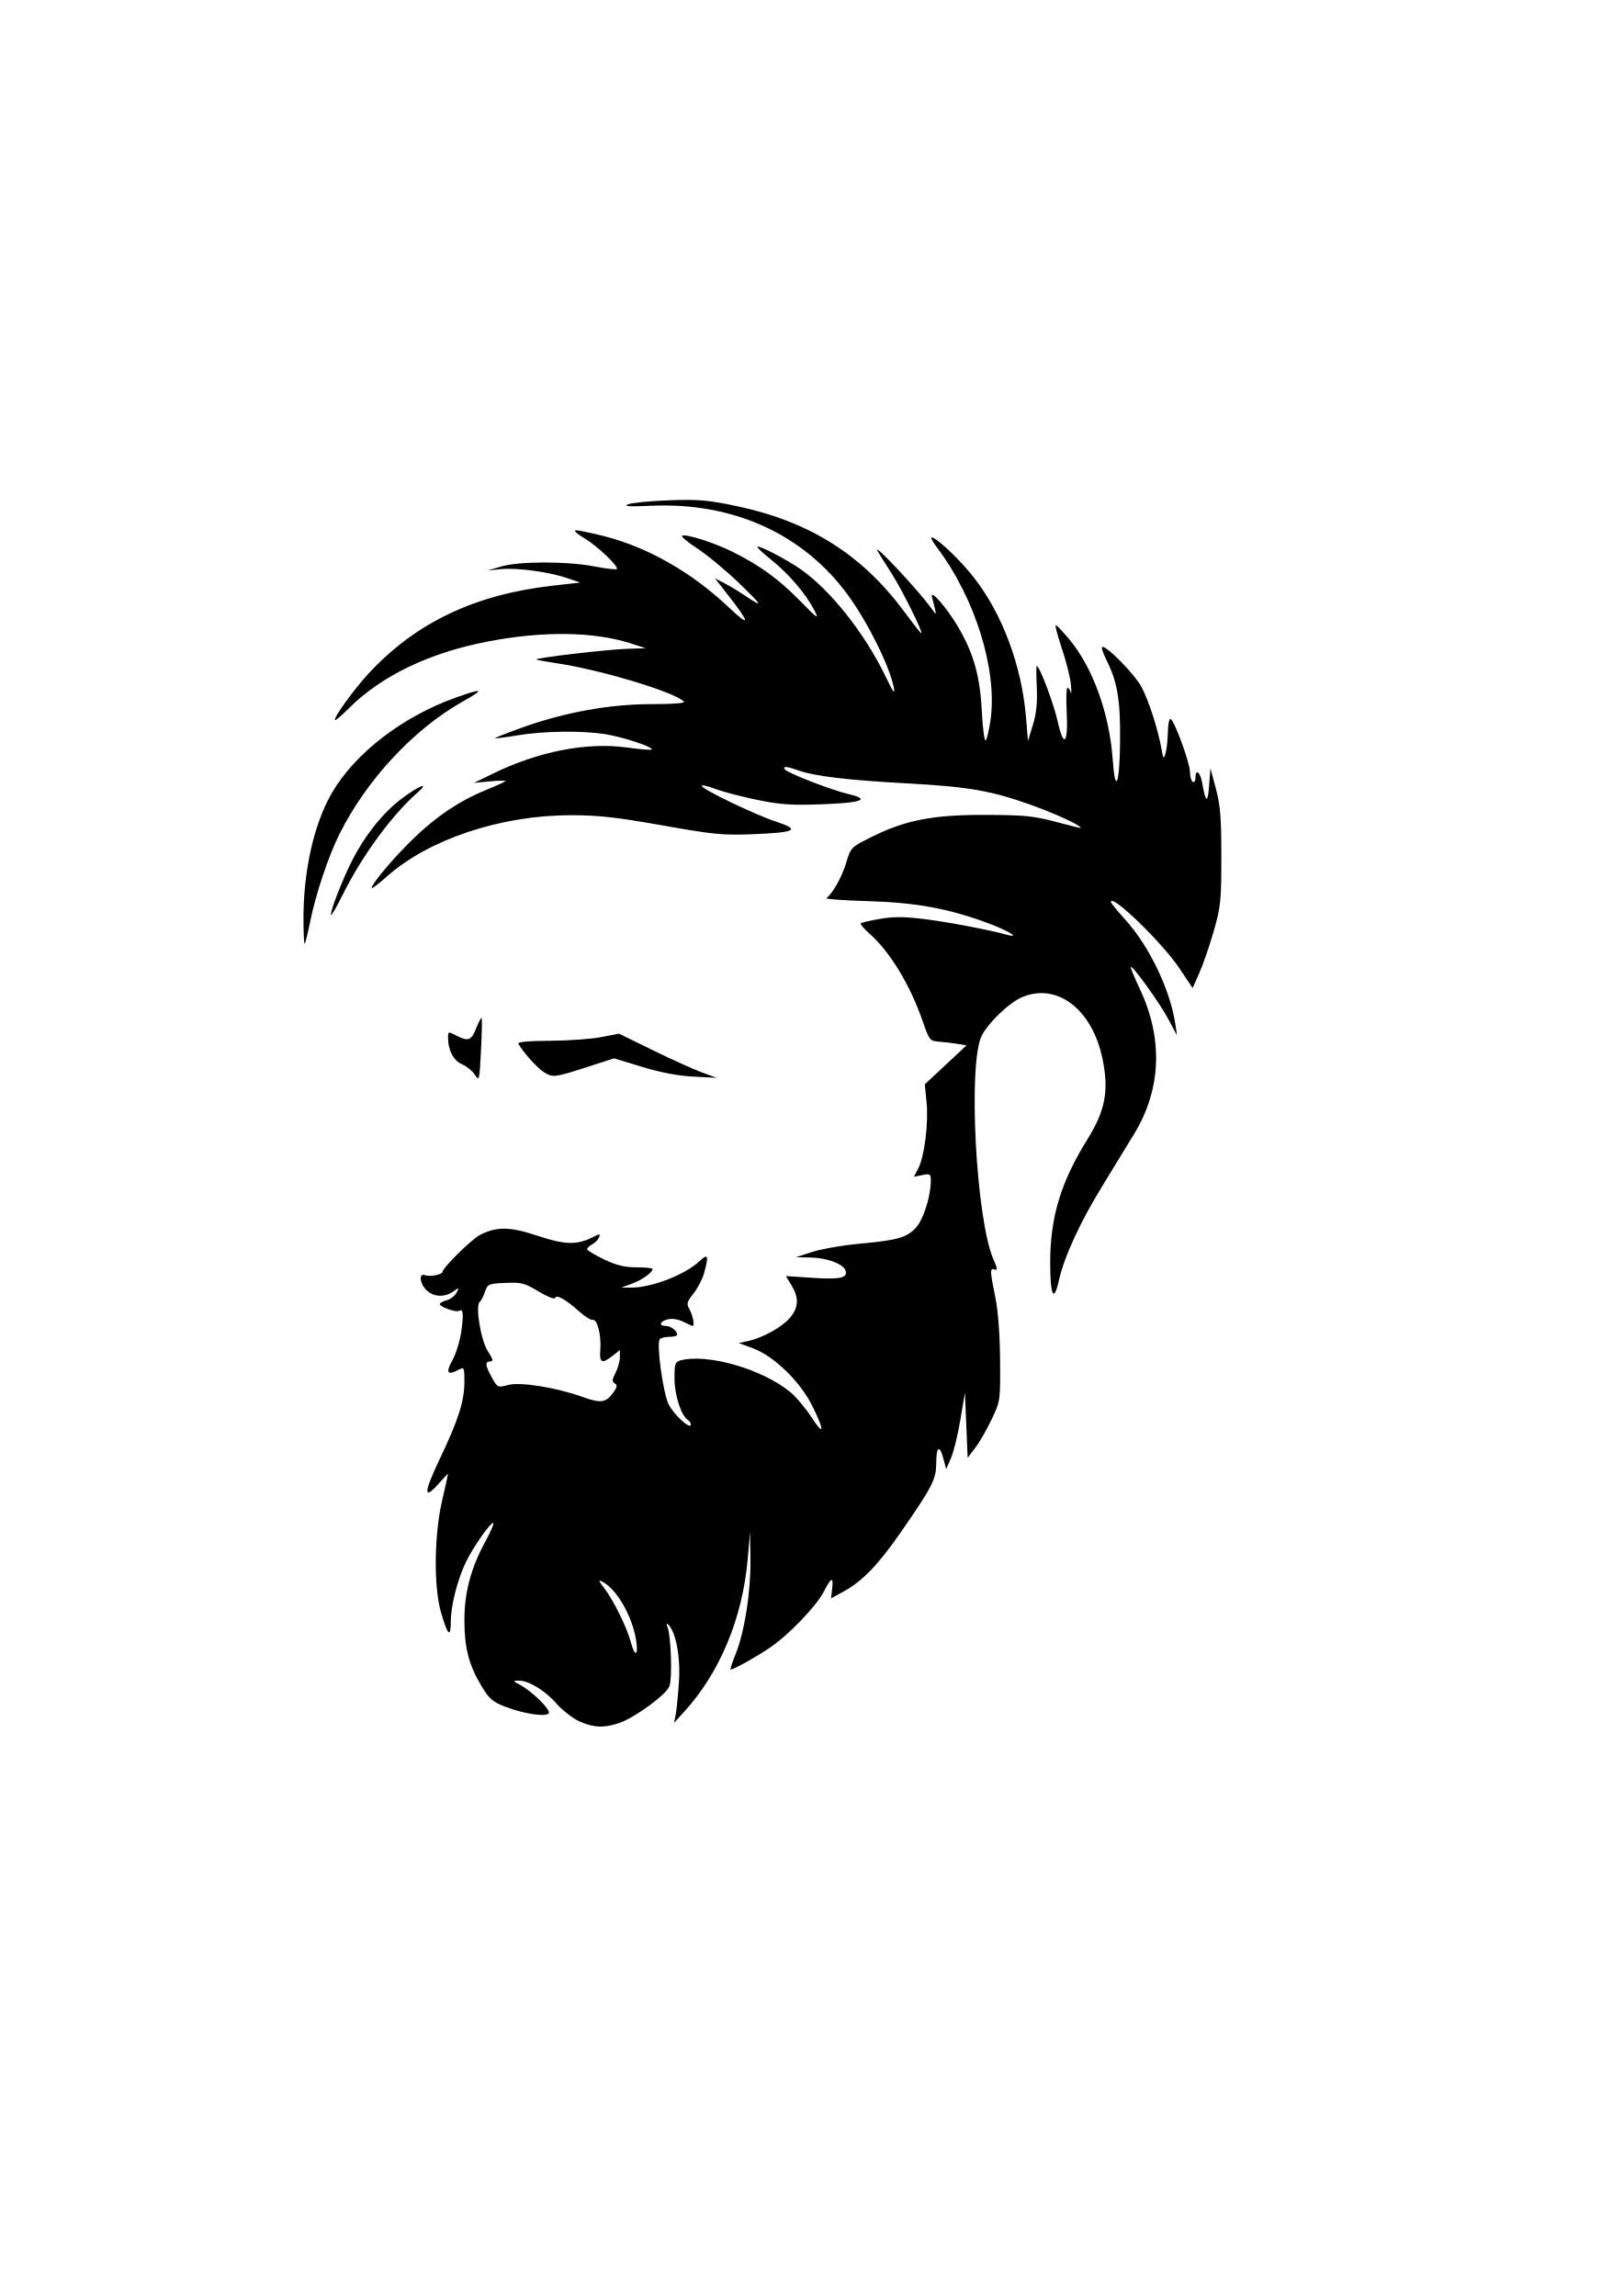
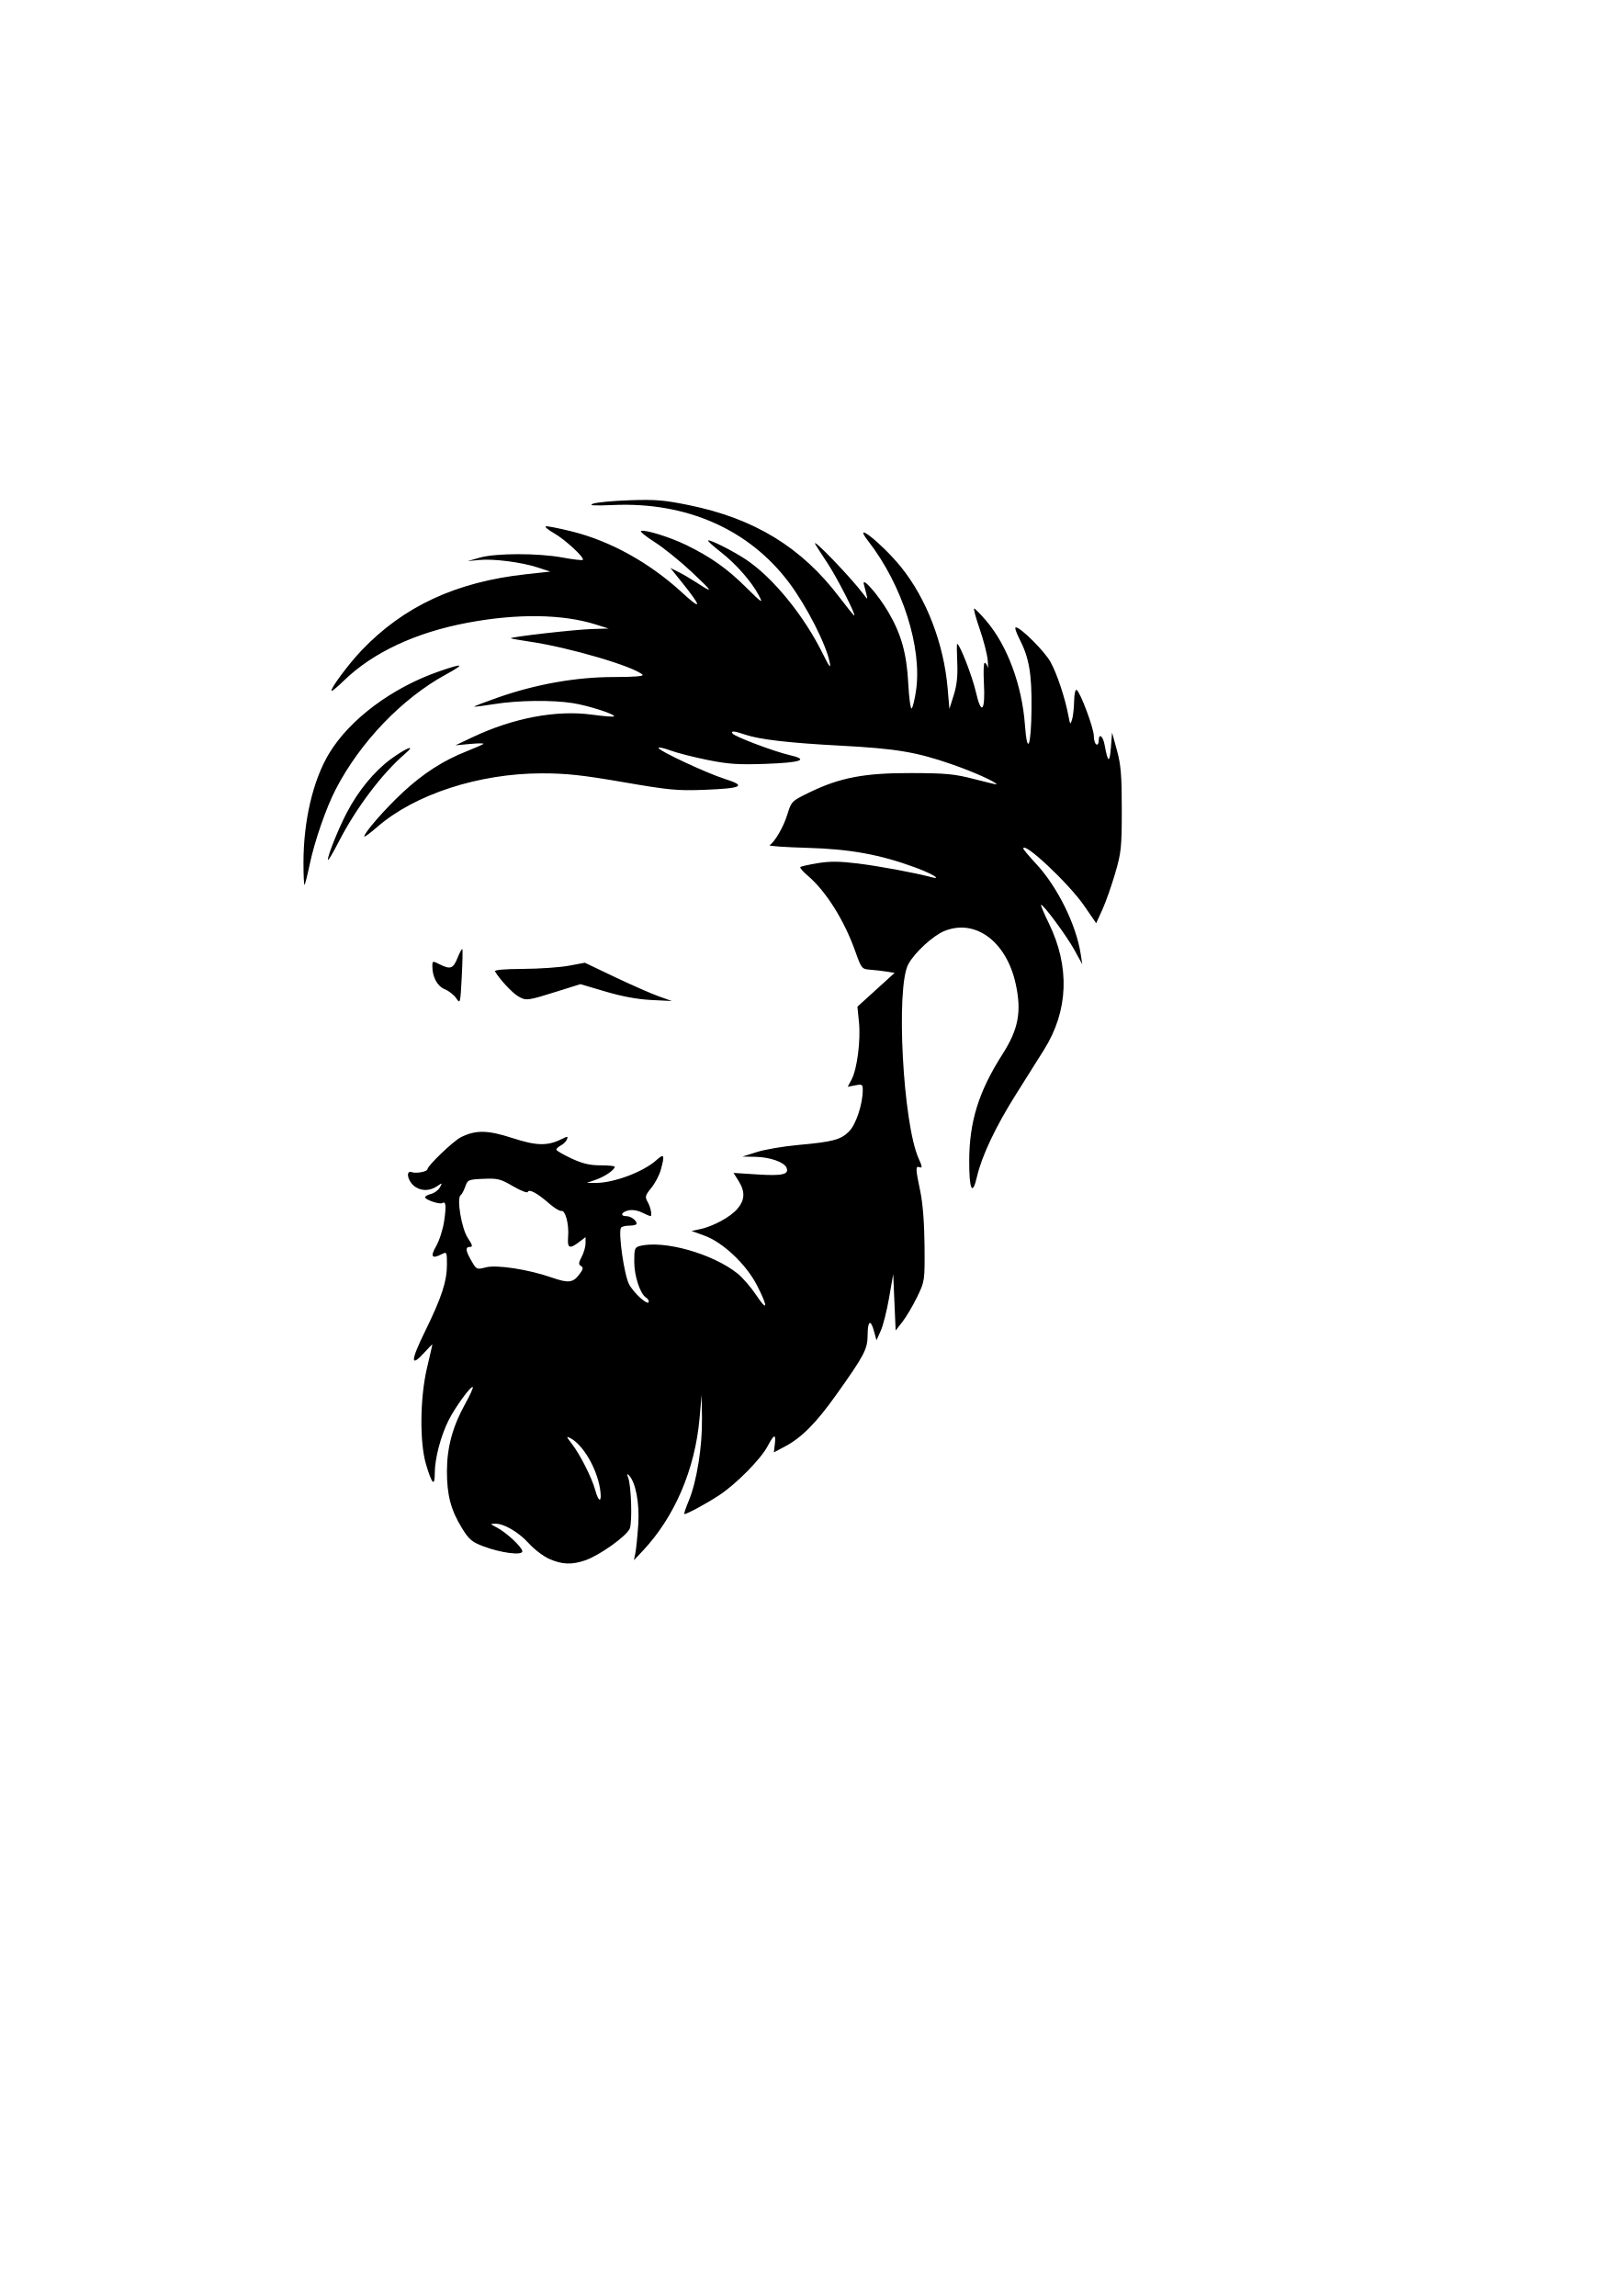
<svg xmlns="http://www.w3.org/2000/svg" width="210mm" height="297mm" viewBox="0 0 210 297" version="1.1" id="svg1" xml:space="preserve">
  <defs id="defs1" />
  <g id="layer1">
-     <path style="fill:#000000" d="m 74.92,222.66 c -0.851,-0.386 -2.18,-1.421 -2.953,-2.3 -1.513,-1.719 -3.621,-2.989 -4.923,-2.966 -0.741,0.013 -0.72,0.06 0.251,0.57 1.38,0.724 3.704,2.956 3.704,3.557 0,0.651 -3.101,0.242 -5.641,-0.744 -1.668,-0.648 -2.098,-1.021 -3.098,-2.692 -1.624,-2.713 -2.197,-4.929 -2.197,-8.493 0,-3.59 0.835,-6.742 2.692,-10.158 0.672,-1.236 1.147,-2.322 1.055,-2.413 -0.258,-0.258 -2.589,3.046 -3.538,5.013 -1.121,2.325 -1.973,5.689 -1.973,7.794 0,2.116 -0.401,1.714 -1.265,-1.268 -0.955,-3.294 -0.888,-9.957 0.145,-14.447 0.422,-1.834 0.767,-3.388 0.767,-3.452 0,-0.064 -0.493,0.444 -1.095,1.13 -2.114,2.407 -2.105,1.4 0.028,-3.075 2.432,-5.102 3.184,-7.475 3.184,-10.042 0,-1.758 -0.047,-1.863 -0.682,-1.523 -1.511,0.809 -1.784,0.449 -0.884,-1.163 0.47,-0.84 0.996,-2.547 1.169,-3.792 0.317,-2.276 0.241,-2.957 -0.292,-2.627 -0.376,0.232 -2.486,-0.505 -2.486,-0.868 0,-0.154 0.392,-0.378 0.872,-0.499 0.479,-0.12 1.052,-0.555 1.272,-0.966 0.388,-0.725 0.375,-0.73 -0.421,-0.172 -1.115,0.781 -2.489,0.723 -3.42,-0.144 -0.917,-0.854 -1.074,-2.294 -0.215,-1.965 0.623,0.239 2.265,-0.086 2.265,-0.449 0,-0.509 3.772,-4.218 4.845,-4.765 2.175,-1.108 3.87,-1.079 7.48,0.125 3.519,1.174 5.081,1.205 7.157,0.142 0.848,-0.434 0.936,-0.428 0.752,0.051 -0.115,0.299 -0.507,0.703 -0.872,0.899 -0.365,0.195 -0.664,0.479 -0.664,0.631 0,0.152 0.974,0.741 2.164,1.311 1.633,0.781 2.672,1.035 4.232,1.035 1.137,0 2.068,0.095 2.069,0.21 0.002,0.451 -1.429,1.468 -2.71,1.925 l -1.346,0.48 1.235,0.011 c 2.657,0.024 7.004,-1.653 8.908,-3.437 1.086,-1.018 1.194,-0.739 0.586,1.516 -0.209,0.776 -0.826,1.975 -1.37,2.665 -0.899,1.138 -0.946,1.333 -0.512,2.117 0.437,0.789 0.674,2.097 0.381,2.097 -0.067,0 -0.611,-0.244 -1.209,-0.542 -0.651,-0.325 -1.451,-0.451 -1.994,-0.315 -1.036,0.26 -1.226,0.857 -0.272,0.857 0.654,0 1.482,0.63 1.482,1.129 0,0.155 -0.467,0.282 -1.038,0.282 -0.571,0 -1.124,0.14 -1.23,0.311 -0.425,0.687 0.455,7.031 1.17,8.432 0.699,1.37 2.861,3.328 2.861,2.591 0,-0.196 -0.175,-0.464 -0.39,-0.597 -0.849,-0.525 -1.712,-3.191 -1.719,-5.316 -0.007,-1.949 0.071,-2.185 0.786,-2.376 3.467,-0.929 10.591,1.129 14.198,4.102 0.737,0.608 1.952,2.051 2.7,3.208 1.699,2.629 1.763,1.837 0.117,-1.454 -1.572,-3.142 -4.93,-6.405 -7.629,-7.411 l -1.861,-0.694 1.221,-0.264 c 1.898,-0.411 4.387,-1.796 5.408,-3.009 1.117,-1.327 1.175,-2.58 0.194,-4.188 l -0.731,-1.199 3.466,0.229 c 3.602,0.238 4.608,0.003 4.228,-0.987 -0.326,-0.849 -2.409,-1.602 -4.543,-1.642 l -1.863,-0.035 2.117,-0.688 c 1.164,-0.378 3.863,-0.85 5.997,-1.048 5.033,-0.467 6.169,-0.781 7.375,-2.04 0.988,-1.031 1.956,-4.039 1.968,-6.112 0.005,-0.888 -0.078,-0.945 -1.088,-0.743 l -1.094,0.219 0.563,-1.089 c 0.799,-1.545 1.336,-5.841 1.069,-8.556 l -0.227,-2.31 2.7,-2.521 2.7,-2.521 -1.162,-0.192 c -0.639,-0.105 -1.717,-0.233 -2.395,-0.283 -1.199,-0.089 -1.259,-0.166 -2.149,-2.738 -1.601,-4.628 -4.235,-8.947 -6.863,-11.255 -0.712,-0.625 -1.213,-1.217 -1.113,-1.317 0.099,-0.099 1.224,-0.359 2.5,-0.578 1.757,-0.301 3.154,-0.293 5.765,0.034 3.087,0.386 8.303,1.379 10.678,2.032 1.763,0.485 0.187,-0.504 -2.293,-1.438 -5.132,-1.934 -9.446,-2.738 -15.651,-2.918 -3.175,-0.092 -5.628,-0.268 -5.451,-0.39 0.784,-0.541 2.022,-2.748 2.569,-4.579 0.588,-1.969 0.626,-2.009 3.214,-3.306 4.402,-2.205 7.99,-2.905 14.79,-2.882 5.038,0.017 6.26,0.137 9.084,0.892 1.795,0.48 3.263,0.84 3.263,0.799 0,-0.334 -3.31,-1.865 -6.471,-2.993 -5.163,-1.842 -8.07,-2.343 -16.155,-2.785 -7.515,-0.411 -11.755,-0.916 -13.844,-1.647 -1.592,-0.557 -2.103,-0.603 -1.831,-0.164 0.279,0.451 6.029,2.686 8.254,3.208 2.925,0.687 1.739,1.13 -3.529,1.319 -3.894,0.14 -5.327,0.039 -8.347,-0.586 -2.005,-0.415 -4.426,-1.051 -5.38,-1.413 -0.954,-0.362 -1.734,-0.536 -1.734,-0.387 0,0.42 6.938,3.757 9.641,4.637 3.195,1.041 2.516,1.4 -3.064,1.619 -3.832,0.151 -5.064,0.03 -11.692,-1.147 -5.954,-1.057 -8.274,-1.315 -11.818,-1.311 -9.095,0.008 -18.386,3.111 -23.821,7.955 -1.062,0.947 -1.932,1.605 -1.932,1.462 0,-0.569 3.022,-4.127 5.586,-6.577 2.966,-2.833 5.9,-4.772 9.315,-6.154 1.215,-0.492 2.288,-0.98 2.385,-1.084 0.097,-0.105 -0.776,-0.099 -1.94,0.012 l -2.117,0.202 2.469,-1.204 c 5.905,-2.878 12.164,-4.093 17.353,-3.367 1.656,0.232 3.084,0.349 3.172,0.26 0.29,-0.29 -3.693,-1.613 -5.96,-1.981 -3.008,-0.488 -7.971,-0.427 -11.39,0.141 -1.552,0.258 -2.868,0.429 -2.923,0.38 -0.055,-0.048 1.514,-0.668 3.487,-1.377 5.518,-1.982 11.337,-3.037 16.748,-3.037 2.878,0 4.401,-0.123 4.187,-0.337 -1.237,-1.237 -10.651,-4.078 -16.37,-4.94 -1.447,-0.218 -2.677,-0.443 -2.734,-0.5 -0.192,-0.192 9.227,-1.3 11.715,-1.378 l 2.469,-0.077 -1.888,-0.609 C 76.809,81.688 70.261,81.598 63.052,82.989 55.511,84.445 49.303,87.436 45.099,91.64 c -0.907,0.907 -1.706,1.59 -1.777,1.517 -0.242,-0.248 2.442,-3.975 4.336,-6.021 6.11,-6.599 13.753,-10.244 23.862,-11.381 l 3.534,-0.397 -1.764,-0.597 c -2.371,-0.802 -6.456,-1.346 -8.535,-1.136 l -1.695,0.171 1.764,-0.521 c 2.308,-0.682 8.489,-0.687 12.027,-0.01 1.507,0.288 2.821,0.444 2.919,0.346 0.304,-0.304 -2.519,-2.998 -4.157,-3.967 -0.857,-0.507 -1.405,-0.973 -1.216,-1.036 0.188,-0.063 1.853,0.269 3.699,0.737 5.678,1.44 11.371,4.687 16.152,9.212 2.819,2.668 2.805,2.127 -0.038,-1.517 l -1.736,-2.225 1.169,0.599 c 0.643,0.33 1.804,1.026 2.58,1.548 2.593,1.744 2.49,1.489 -0.616,-1.511 -1.697,-1.639 -4.139,-3.667 -5.427,-4.506 -1.288,-0.839 -2.165,-1.585 -1.948,-1.657 0.635,-0.212 4.254,0.955 6.562,2.115 3.546,1.782 5.883,3.481 8.625,6.268 2.393,2.433 2.55,2.536 1.888,1.241 -1.055,-2.064 -3.326,-4.721 -5.551,-6.494 -1.073,-0.855 -1.886,-1.62 -1.806,-1.699 0.207,-0.207 3.636,1.567 5.502,2.847 3.908,2.68 8.42,8.375 11.151,14.076 0.918,1.916 1.169,2.249 1,1.324 -0.489,-2.671 -3.362,-8.475 -5.936,-11.994 -5.784,-7.908 -14.846,-12.022 -25.436,-11.548 -2.847,0.127 -3.646,0.077 -2.999,-0.188 0.485,-0.199 2.866,-0.433 5.292,-0.521 3.76,-0.136 5.034,-0.028 8.643,0.728 9.504,1.991 16.342,6.294 21.825,13.734 1.108,1.504 2.078,2.734 2.154,2.734 0.312,0 -2.476,-5.623 -3.848,-7.761 -0.809,-1.261 -1.606,-2.531 -1.771,-2.822 -0.823,-1.456 5.135,4.884 6.968,7.414 0.697,0.962 0.694,1.047 0.045,-1.505 -0.312,-1.225 2.089,1.582 3.549,4.15 1.893,3.328 2.667,6.184 2.898,10.687 0.113,2.194 0.336,3.857 0.497,3.696 0.161,-0.161 0.442,-1.35 0.625,-2.642 0.913,-6.446 -1.976,-15.751 -6.93,-22.316 -2.47,-3.274 1.969,0.332 4.742,3.852 3.699,4.696 6.225,11.452 6.778,18.131 l 0.252,3.05 0.633,-2.065 c 0.45,-1.468 0.597,-2.87 0.507,-4.851 -0.07,-1.532 -0.076,-2.786 -0.014,-2.786 0.369,0 2.201,4.843 2.721,7.193 0.791,3.575 1.381,2.853 1.157,-1.416 -0.085,-1.625 -0.036,-2.955 0.11,-2.955 0.146,0 0.336,0.278 0.423,0.617 0.087,0.34 0.095,-0.114 0.019,-1.009 -0.076,-0.894 -0.602,-2.998 -1.169,-4.674 -0.567,-1.677 -0.921,-3.039 -0.788,-3.028 0.133,0.011 0.927,0.845 1.763,1.852 3.038,3.66 5.176,9.589 5.598,15.519 0.334,4.705 0.907,3.228 0.955,-2.463 0.044,-5.261 -0.352,-7.586 -1.777,-10.43 -0.462,-0.922 -0.691,-1.676 -0.509,-1.676 0.705,0 4.168,3.551 5.045,5.172 0.93,1.719 2.132,5.443 2.602,8.057 0.234,1.3 0.274,1.342 0.519,0.529 0.146,-0.485 0.281,-1.725 0.301,-2.755 0.02,-1.063 0.178,-1.785 0.365,-1.669 0.535,0.33 2.493,5.72 2.493,6.861 0,0.577 0.159,1.147 0.353,1.267 0.194,0.12 0.353,-0.109 0.353,-0.508 0,-1.228 0.613,-0.804 0.861,0.597 0.472,2.662 0.722,2.784 0.902,0.441 l 0.176,-2.293 0.706,2.646 c 0.578,2.169 0.705,3.759 0.704,8.819 -10e-4,5.665 -0.081,6.453 -0.968,9.564 -0.531,1.865 -1.366,4.295 -1.856,5.402 l -0.89,2.011 -1.743,-2.606 c -2.213,-3.309 -8.83,-9.701 -8.83,-8.53 0,0.122 0.836,1.145 1.857,2.273 3.083,3.407 5.804,9.057 6.463,13.42 l 0.237,1.573 -1.129,-2.117 c -1.121,-2.103 -4.627,-6.976 -4.854,-6.749 -0.065,0.065 0.441,1.299 1.126,2.741 3.079,6.483 2.846,13.027 -0.668,18.825 -0.823,1.358 -2.667,4.374 -4.097,6.703 -2.909,4.736 -4.973,9.215 -5.653,12.271 -0.66,2.965 -1.132,2.012 -1.129,-2.279 0.005,-5.911 1.361,-10.4 4.829,-15.986 2.32,-3.737 2.795,-6.337 1.917,-10.481 -1.342,-6.332 -5.855,-9.773 -10.354,-7.894 -1.645,0.687 -4.321,3.222 -5.227,4.95 -1.833,3.497 -0.776,23.825 1.508,29.009 0.509,1.155 0.542,1.435 0.151,1.285 -0.636,-0.244 -0.628,0.136 0.077,3.588 0.365,1.787 0.591,4.763 0.617,8.114 0.041,5.258 0.034,5.307 -1.086,7.671 -0.62,1.309 -1.572,2.964 -2.117,3.679 l -0.99,1.3 -0.176,-4.208 -0.176,-4.208 -0.596,3.528 c -0.328,1.94 -0.874,4.163 -1.215,4.939 l -0.619,1.411 -0.347,-1.323 c -0.493,-1.881 -0.927,-1.637 -0.936,0.529 -0.009,2.124 -0.469,3.022 -4.578,8.957 -2.916,4.211 -4.992,6.36 -7.424,7.685 l -1.603,0.873 0.142,-1.217 c 0.189,-1.615 -0.111,-1.535 -1.035,0.275 -0.982,1.925 -4.535,5.632 -7.014,7.319 -1.786,1.215 -4.683,2.831 -5.077,2.831 -0.091,0 0.203,-0.913 0.654,-2.028 1.152,-2.851 1.962,-8.054 1.905,-12.233 l -0.049,-3.554 -0.304,3.528 c -0.655,7.607 -3.62,14.729 -8.227,19.756 l -1.293,1.411 0.209,-1.058 c 0.115,-0.582 0.304,-2.504 0.42,-4.27 0.21,-3.203 -0.392,-6.4 -1.387,-7.371 -0.246,-0.24 -0.272,-0.127 -0.084,0.353 0.453,1.153 0.625,6.629 0.24,7.622 -0.426,1.098 -4.395,4.014 -6.449,4.739 -1.963,0.693 -3.361,0.639 -5.212,-0.201 z m 7.346,-10.508 c -0.484,-3.059 -2.473,-6.541 -4.293,-7.515 -0.631,-0.337 -0.609,-0.24 0.178,0.8 1.21,1.6 2.929,5.083 3.414,6.916 0.54,2.041 1.033,1.9 0.701,-0.201 z m -3.019,-31.919 c 0.584,-0.785 0.638,-1.046 0.267,-1.276 -0.382,-0.236 -0.365,-0.487 0.095,-1.377 0.309,-0.598 0.562,-1.504 0.562,-2.013 v -0.925 l -0.93,0.731 c -1.401,1.102 -1.738,0.937 -1.601,-0.781 0.148,-1.865 -0.391,-3.99 -0.979,-3.856 -0.24,0.055 -1.043,-0.448 -1.784,-1.117 -1.696,-1.532 -2.919,-2.212 -3.085,-1.714 -0.067,0.202 -1.027,-0.178 -2.134,-0.845 -1.822,-1.098 -2.226,-1.202 -4.297,-1.11 -2.19,0.097 -2.301,0.146 -2.641,1.16 -0.195,0.582 -0.497,1.16 -0.67,1.284 -0.609,0.436 0.135,4.994 1.043,6.389 0.675,1.038 0.745,1.323 0.326,1.323 -0.724,0 -0.672,0.541 0.204,2.099 0.728,1.295 0.758,1.308 2.107,0.948 1.56,-0.416 6.177,0.32 9.52,1.517 2.42,0.867 3.081,0.795 3.997,-0.436 z M 61.412,139.017 c -0.325,-0.497 -1.068,-1.102 -1.653,-1.344 -1.091,-0.452 -1.814,-1.82 -1.814,-3.434 0,-0.815 0.029,-0.823 1.041,-0.3 1.575,0.815 1.975,0.671 2.606,-0.935 0.318,-0.811 0.634,-1.406 0.702,-1.323 0.068,0.083 0.03,1.971 -0.084,4.196 -0.202,3.938 -0.223,4.021 -0.798,3.141 z m 8.973,-0.302 c -0.871,-0.53 -2.673,-2.524 -3.351,-3.709 -0.13,-0.226 1.334,-0.361 4.086,-0.376 2.358,-0.013 5.336,-0.225 6.616,-0.471 l 2.329,-0.448 4.374,2.143 c 2.406,1.179 5.247,2.464 6.314,2.855 l 1.94,0.712 -2.999,-0.153 c -1.984,-0.101 -4.229,-0.527 -6.636,-1.26 l -3.637,-1.107 -3.242,1.047 c -4.468,1.444 -4.642,1.466 -5.795,0.765 z M 39.249,118.749 c 0.003,-6.215 1.389,-12.282 3.713,-16.247 2.991,-5.104 9.145,-9.828 15.974,-12.261 3.573,-1.273 3.838,-1.138 0.949,0.485 -6.344,3.564 -12.418,10.08 -15.962,17.123 -1.398,2.78 -3.077,7.774 -3.789,11.272 -0.315,1.547 -0.643,2.883 -0.729,2.969 -0.086,0.086 -0.157,-1.417 -0.156,-3.341 z m 3.545,-0.404 c -0.027,-0.646 1.504,-4.577 2.719,-6.98 1.662,-3.287 4.012,-6.231 6.419,-8.041 2.278,-1.712 3.745,-2.276 2.058,-0.791 -3.336,2.937 -7.158,8.158 -9.667,13.205 -0.831,1.672 -1.52,2.846 -1.53,2.608 z" id="path1" />
+     <path style="fill:#000000;stroke-width:0.879" d="m 71.051,201.662 c -0.758,-0.335 -1.943,-1.232 -2.633,-1.994 -1.349,-1.491 -3.228,-2.591 -4.389,-2.572 -0.661,0.011 -0.642,0.052 0.223,0.494 1.23,0.628 3.302,2.563 3.302,3.084 0,0.564 -2.764,0.21 -5.029,-0.645 -1.487,-0.562 -1.871,-0.885 -2.762,-2.334 -1.448,-2.352 -1.959,-4.274 -1.959,-7.364 0,-3.113 0.745,-5.846 2.4,-8.808 0.599,-1.072 1.022,-2.013 0.941,-2.093 -0.23,-0.223 -2.309,2.642 -3.154,4.347 -1,2.016 -1.759,4.933 -1.759,6.758 0,1.835 -0.357,1.486 -1.128,-1.099 -0.851,-2.856 -0.791,-8.634 0.13,-12.527 0.376,-1.59 0.684,-2.937 0.684,-2.993 0,-0.056 -0.439,0.385 -0.976,0.98 -1.884,2.087 -1.876,1.214 0.025,-2.666 2.168,-4.424 2.839,-6.482 2.839,-8.708 0,-1.524 -0.042,-1.616 -0.608,-1.321 -1.347,0.701 -1.591,0.389 -0.788,-1.008 0.419,-0.729 0.888,-2.208 1.042,-3.288 0.282,-1.974 0.215,-2.564 -0.261,-2.278 -0.335,0.201 -2.216,-0.438 -2.216,-0.753 0,-0.134 0.35,-0.328 0.777,-0.433 0.427,-0.104 0.938,-0.481 1.134,-0.838 0.346,-0.628 0.334,-0.633 -0.375,-0.149 -0.994,0.677 -2.219,0.627 -3.049,-0.125 -0.817,-0.741 -0.958,-1.989 -0.192,-1.703 0.556,0.207 2.019,-0.075 2.019,-0.389 0,-0.441 3.363,-3.658 4.319,-4.131 1.939,-0.96 3.45,-0.936 6.669,0.108 3.138,1.018 4.53,1.045 6.381,0.124 0.756,-0.376 0.835,-0.371 0.671,0.045 -0.102,0.259 -0.452,0.61 -0.778,0.779 -0.326,0.169 -0.592,0.416 -0.592,0.547 0,0.131 0.868,0.643 1.93,1.136 1.456,0.677 2.382,0.897 3.773,0.897 1.014,0 1.844,0.082 1.844,0.182 0.002,0.391 -1.274,1.273 -2.416,1.669 l -1.2,0.416 1.101,0.01 c 2.369,0.021 6.244,-1.433 7.942,-2.98 0.968,-0.882 1.064,-0.641 0.522,1.314 -0.186,0.673 -0.736,1.713 -1.222,2.311 -0.801,0.987 -0.843,1.156 -0.457,1.835 0.389,0.684 0.601,1.819 0.339,1.819 -0.06,0 -0.545,-0.212 -1.078,-0.47 -0.581,-0.282 -1.293,-0.391 -1.778,-0.273 -0.924,0.226 -1.093,0.743 -0.243,0.743 0.583,0 1.321,0.547 1.321,0.979 0,0.135 -0.416,0.245 -0.925,0.245 -0.509,0 -1.002,0.121 -1.096,0.27 -0.379,0.596 0.406,6.097 1.043,7.311 0.623,1.188 2.551,2.886 2.551,2.246 0,-0.17 -0.156,-0.403 -0.347,-0.517 -0.757,-0.455 -1.526,-2.767 -1.533,-4.609 -0.006,-1.69 0.063,-1.894 0.701,-2.061 3.091,-0.806 9.442,0.979 12.658,3.556 0.657,0.527 1.74,1.779 2.407,2.781 1.515,2.28 1.572,1.592 0.104,-1.261 -1.402,-2.725 -4.396,-5.553 -6.802,-6.426 l -1.659,-0.602 1.089,-0.229 c 1.692,-0.356 3.912,-1.557 4.822,-2.609 0.996,-1.151 1.047,-2.237 0.173,-3.631 l -0.652,-1.039 3.09,0.199 c 3.211,0.206 4.108,0.003 3.77,-0.856 -0.29,-0.736 -2.147,-1.389 -4.05,-1.424 l -1.661,-0.03 1.887,-0.596 c 1.038,-0.328 3.444,-0.737 5.347,-0.908 4.487,-0.405 5.5,-0.677 6.575,-1.769 0.881,-0.894 1.744,-3.502 1.755,-5.299 0.004,-0.77 -0.07,-0.819 -0.97,-0.644 l -0.975,0.19 0.502,-0.944 c 0.712,-1.34 1.191,-5.064 0.953,-7.419 l -0.202,-2.003 2.407,-2.186 2.407,-2.186 -1.036,-0.166 c -0.57,-0.091 -1.531,-0.202 -2.136,-0.246 -1.069,-0.077 -1.123,-0.144 -1.916,-2.374 -1.428,-4.013 -3.776,-7.758 -6.119,-9.759 -0.634,-0.542 -1.081,-1.056 -0.992,-1.142 0.089,-0.086 1.091,-0.312 2.229,-0.501 1.566,-0.261 2.812,-0.254 5.14,0.03 2.752,0.335 7.403,1.196 9.52,1.762 1.572,0.42 0.167,-0.437 -2.044,-1.247 -4.576,-1.677 -8.422,-2.374 -13.954,-2.531 -2.831,-0.08 -5.018,-0.232 -4.86,-0.338 0.699,-0.469 1.803,-2.383 2.29,-3.97 0.524,-1.708 0.558,-1.742 2.866,-2.866 3.924,-1.912 7.123,-2.519 13.186,-2.499 4.492,0.015 5.581,0.119 8.099,0.773 1.6,0.416 2.909,0.728 2.909,0.693 0,-0.29 -2.951,-1.617 -5.769,-2.595 -4.603,-1.597 -7.195,-2.032 -14.403,-2.415 -6.7,-0.356 -10.48,-0.794 -12.342,-1.428 -1.419,-0.483 -1.875,-0.523 -1.633,-0.142 0.248,0.391 5.375,2.329 7.359,2.782 2.608,0.596 1.551,0.98 -3.147,1.144 -3.472,0.121 -4.749,0.034 -7.442,-0.508 -1.788,-0.36 -3.946,-0.911 -4.796,-1.225 -0.85,-0.314 -1.546,-0.465 -1.546,-0.335 0,0.364 6.185,3.257 8.595,4.021 2.849,0.902 2.243,1.214 -2.732,1.404 -3.416,0.131 -4.515,0.026 -10.424,-0.994 -5.309,-0.917 -7.377,-1.14 -10.536,-1.137 -8.109,0.007 -16.393,2.698 -21.238,6.898 -0.947,0.821 -1.722,1.391 -1.722,1.267 0,-0.493 2.694,-3.578 4.98,-5.703 2.644,-2.457 5.26,-4.138 8.304,-5.336 1.083,-0.426 2.04,-0.85 2.127,-0.94 0.086,-0.091 -0.692,-0.086 -1.73,0.01 l -1.887,0.175 2.202,-1.044 c 5.265,-2.496 10.845,-3.549 15.471,-2.919 1.477,0.201 2.749,0.303 2.828,0.226 0.258,-0.251 -3.292,-1.399 -5.314,-1.718 -2.682,-0.423 -7.107,-0.37 -10.155,0.122 -1.384,0.223 -2.557,0.372 -2.606,0.33 -0.049,-0.042 1.35,-0.579 3.109,-1.194 4.92,-1.719 10.108,-2.634 14.932,-2.634 2.566,0 3.924,-0.106 3.733,-0.292 C 82.003,86.209 73.61,83.746 68.512,82.999 67.222,82.809 66.125,82.614 66.074,82.565 65.903,82.399 74.301,81.438 76.519,81.371 l 2.202,-0.067 -1.683,-0.528 C 72.736,79.426 66.898,79.348 60.47,80.554 c -6.723,1.262 -12.258,3.855 -16.006,7.501 -0.808,0.786 -1.521,1.378 -1.584,1.316 -0.216,-0.215 2.177,-3.447 3.866,-5.221 5.447,-5.722 12.261,-8.883 21.275,-9.868 l 3.151,-0.344 -1.573,-0.517 c -2.113,-0.695 -5.756,-1.167 -7.61,-0.985 l -1.511,0.148 1.573,-0.452 c 2.058,-0.591 7.568,-0.596 10.723,-0.009 1.344,0.25 2.515,0.385 2.602,0.3 0.271,-0.264 -2.246,-2.6 -3.706,-3.439 -0.764,-0.439 -1.252,-0.843 -1.084,-0.898 0.168,-0.054 1.652,0.233 3.298,0.639 5.063,1.249 10.138,4.064 14.4,7.988 2.513,2.314 2.501,1.844 -0.034,-1.315 l -1.548,-1.93 1.042,0.52 c 0.573,0.286 1.608,0.89 2.3,1.342 2.312,1.512 2.22,1.291 -0.549,-1.31 -1.513,-1.421 -3.69,-3.18 -4.839,-3.907 -1.148,-0.728 -1.93,-1.374 -1.737,-1.437 0.566,-0.184 3.793,0.828 5.851,1.834 3.161,1.545 5.245,3.018 7.69,5.435 2.134,2.109 2.273,2.199 1.683,1.076 -0.941,-1.79 -2.965,-4.093 -4.949,-5.631 -0.957,-0.741 -1.682,-1.405 -1.611,-1.474 0.184,-0.179 3.241,1.359 4.906,2.469 3.484,2.323 7.507,7.262 9.941,12.205 0.818,1.661 1.042,1.95 0.891,1.148 -0.436,-2.316 -2.997,-7.349 -5.292,-10.4 -5.157,-6.857 -13.236,-10.424 -22.678,-10.013 -2.538,0.11 -3.25,0.067 -2.673,-0.163 0.432,-0.172 2.555,-0.376 4.718,-0.451 3.352,-0.118 4.488,-0.025 7.706,0.631 8.474,1.726 14.57,5.457 19.458,11.908 0.988,1.304 1.852,2.371 1.921,2.371 0.278,0 -2.207,-4.876 -3.431,-6.73 -0.722,-1.094 -1.432,-2.195 -1.579,-2.447 -0.734,-1.262 4.578,4.235 6.212,6.428 0.621,0.834 0.619,0.908 0.04,-1.305 -0.278,-1.062 1.862,1.372 3.164,3.599 1.687,2.886 2.378,5.362 2.584,9.266 0.1,1.902 0.3,3.345 0.443,3.205 0.144,-0.14 0.394,-1.171 0.558,-2.291 0.814,-5.59 -1.762,-13.658 -6.178,-19.35 -2.202,-2.839 1.755,0.288 4.227,3.34 3.298,4.072 5.55,9.93 6.043,15.722 l 0.225,2.645 0.564,-1.791 c 0.401,-1.273 0.532,-2.489 0.452,-4.206 -0.062,-1.328 -0.068,-2.415 -0.012,-2.415 0.329,0 1.962,4.199 2.426,6.237 0.705,3.1 1.232,2.474 1.032,-1.228 -0.076,-1.409 -0.032,-2.562 0.098,-2.562 0.13,0 0.3,0.241 0.377,0.535 0.077,0.294 0.085,-0.099 0.017,-0.875 -0.068,-0.775 -0.537,-2.599 -1.042,-4.053 -0.505,-1.454 -0.822,-2.635 -0.703,-2.626 0.119,0.01 0.826,0.732 1.572,1.606 2.708,3.173 4.615,8.314 4.99,13.457 0.298,4.08 0.808,2.799 0.851,-2.136 0.04,-4.561 -0.314,-6.578 -1.584,-9.044 -0.412,-0.799 -0.616,-1.453 -0.454,-1.453 0.628,0 3.716,3.079 4.497,4.485 0.829,1.49 1.901,4.719 2.32,6.986 0.208,1.127 0.245,1.163 0.463,0.459 0.13,-0.421 0.251,-1.496 0.268,-2.389 0.018,-0.921 0.158,-1.548 0.325,-1.447 0.477,0.287 2.222,4.96 2.222,5.949 0,0.5 0.142,0.995 0.315,1.099 0.173,0.104 0.315,-0.094 0.315,-0.441 0,-1.065 0.547,-0.697 0.768,0.517 0.421,2.308 0.644,2.414 0.805,0.382 l 0.157,-1.988 0.629,2.294 c 0.516,1.88 0.629,3.26 0.628,7.647 -8.9e-4,4.912 -0.072,5.595 -0.863,8.293 -0.474,1.617 -1.218,3.725 -1.654,4.684 l -0.793,1.744 -1.554,-2.259 c -1.973,-2.869 -7.873,-8.412 -7.873,-7.397 0,0.106 0.745,0.993 1.655,1.971 2.749,2.954 5.175,7.854 5.762,11.636 l 0.212,1.364 -1.006,-1.835 c -1,-1.823 -4.125,-6.049 -4.328,-5.852 -0.058,0.057 0.394,1.126 1.004,2.376 2.745,5.621 2.538,11.296 -0.596,16.323 -0.734,1.178 -2.378,3.793 -3.653,5.812 -2.594,4.106 -4.433,7.99 -5.04,10.64 -0.589,2.571 -1.01,1.745 -1.006,-1.976 0.004,-5.125 1.214,-9.017 4.305,-13.861 2.068,-3.24 2.492,-5.495 1.709,-9.088 -1.197,-5.491 -5.22,-8.474 -9.231,-6.844 -1.467,0.596 -3.853,2.793 -4.66,4.292 -1.634,3.032 -0.692,20.658 1.345,25.154 0.454,1.001 0.483,1.244 0.135,1.114 -0.567,-0.212 -0.56,0.118 0.069,3.111 0.325,1.55 0.527,4.13 0.55,7.035 0.036,4.559 0.03,4.602 -0.968,6.651 -0.553,1.135 -1.402,2.57 -1.887,3.19 l -0.882,1.127 -0.157,-3.649 -0.157,-3.649 -0.531,3.059 c -0.292,1.682 -0.779,3.61 -1.083,4.282 l -0.552,1.224 -0.309,-1.147 c -0.44,-1.631 -0.826,-1.419 -0.835,0.459 -0.008,1.842 -0.418,2.621 -4.081,7.766 -2.6,3.651 -4.451,5.515 -6.619,6.664 l -1.429,0.757 0.127,-1.055 c 0.168,-1.4 -0.099,-1.331 -0.923,0.239 -0.875,1.669 -4.043,4.884 -6.254,6.346 -1.592,1.054 -4.175,2.454 -4.526,2.454 -0.081,0 0.181,-0.791 0.583,-1.759 1.027,-2.472 1.749,-6.984 1.698,-10.607 l -0.043,-3.081 -0.271,3.059 c -0.584,6.596 -3.228,12.771 -7.335,17.13 l -1.153,1.224 0.187,-0.918 c 0.103,-0.505 0.271,-2.171 0.374,-3.703 0.187,-2.778 -0.349,-5.549 -1.237,-6.392 -0.219,-0.208 -0.243,-0.11 -0.075,0.306 0.404,1 0.558,5.748 0.214,6.609 -0.38,0.952 -3.918,3.481 -5.749,4.109 -1.75,0.601 -2.996,0.554 -4.647,-0.175 z m 6.549,-9.112 c -0.431,-2.652 -2.204,-5.672 -3.827,-6.516 -0.562,-0.293 -0.543,-0.209 0.158,0.693 1.079,1.387 2.611,4.407 3.044,5.997 0.482,1.77 0.921,1.647 0.625,-0.174 z m -2.692,-27.677 c 0.52,-0.68 0.569,-0.907 0.238,-1.106 -0.341,-0.205 -0.325,-0.423 0.085,-1.194 0.276,-0.519 0.501,-1.304 0.501,-1.745 v -0.802 l -0.829,0.634 c -1.249,0.955 -1.549,0.813 -1.427,-0.677 0.132,-1.617 -0.349,-3.46 -0.873,-3.344 -0.214,0.047 -0.93,-0.389 -1.59,-0.969 -1.512,-1.329 -2.603,-1.918 -2.751,-1.487 -0.06,0.175 -0.916,-0.155 -1.902,-0.733 -1.624,-0.952 -1.985,-1.043 -3.831,-0.963 -1.953,0.084 -2.051,0.126 -2.355,1.006 -0.174,0.505 -0.443,1.006 -0.597,1.113 -0.543,0.378 0.12,4.33 0.93,5.54 0.602,0.9 0.664,1.147 0.291,1.147 -0.646,0 -0.599,0.469 0.182,1.82 0.649,1.123 0.675,1.134 1.878,0.822 1.391,-0.361 5.507,0.277 8.488,1.316 2.158,0.752 2.747,0.689 3.563,-0.378 z m -15.9,-35.738 c -0.289,-0.431 -0.952,-0.956 -1.474,-1.166 -0.973,-0.392 -1.617,-1.578 -1.617,-2.978 0,-0.707 0.026,-0.714 0.928,-0.26 1.405,0.706 1.761,0.582 2.323,-0.811 0.284,-0.703 0.566,-1.219 0.626,-1.147 0.061,0.072 0.027,1.709 -0.075,3.638 -0.18,3.415 -0.199,3.487 -0.711,2.723 z m 8,-0.262 c -0.776,-0.459 -2.383,-2.189 -2.987,-3.216 -0.116,-0.196 1.19,-0.313 3.643,-0.326 2.103,-0.011 4.757,-0.195 5.899,-0.408 l 2.076,-0.388 3.9,1.858 c 2.145,1.022 4.678,2.136 5.63,2.476 l 1.73,0.618 -2.673,-0.132 c -1.769,-0.087 -3.77,-0.457 -5.916,-1.092 l -3.243,-0.96 -2.89,0.908 c -3.983,1.252 -4.138,1.272 -5.167,0.663 z M 39.249,111.561 c 0.002,-5.389 1.238,-10.65 3.31,-14.088 2.667,-4.426 8.153,-8.521 14.242,-10.632 3.186,-1.104 3.422,-0.987 0.846,0.421 -5.656,3.09 -11.072,8.74 -14.231,14.848 -1.247,2.41 -2.744,6.741 -3.378,9.774 -0.281,1.341 -0.573,2.5 -0.65,2.575 -0.077,0.075 -0.14,-1.229 -0.139,-2.897 z m 3.16,-0.35 c -0.024,-0.56 1.341,-3.968 2.424,-6.052 1.481,-2.85 3.577,-5.403 5.723,-6.972 2.031,-1.485 3.339,-1.974 1.835,-0.686 -2.974,2.546 -6.381,7.074 -8.618,11.45 -0.741,1.45 -1.355,2.468 -1.364,2.261 z" id="path1" />
  </g>
</svg>
